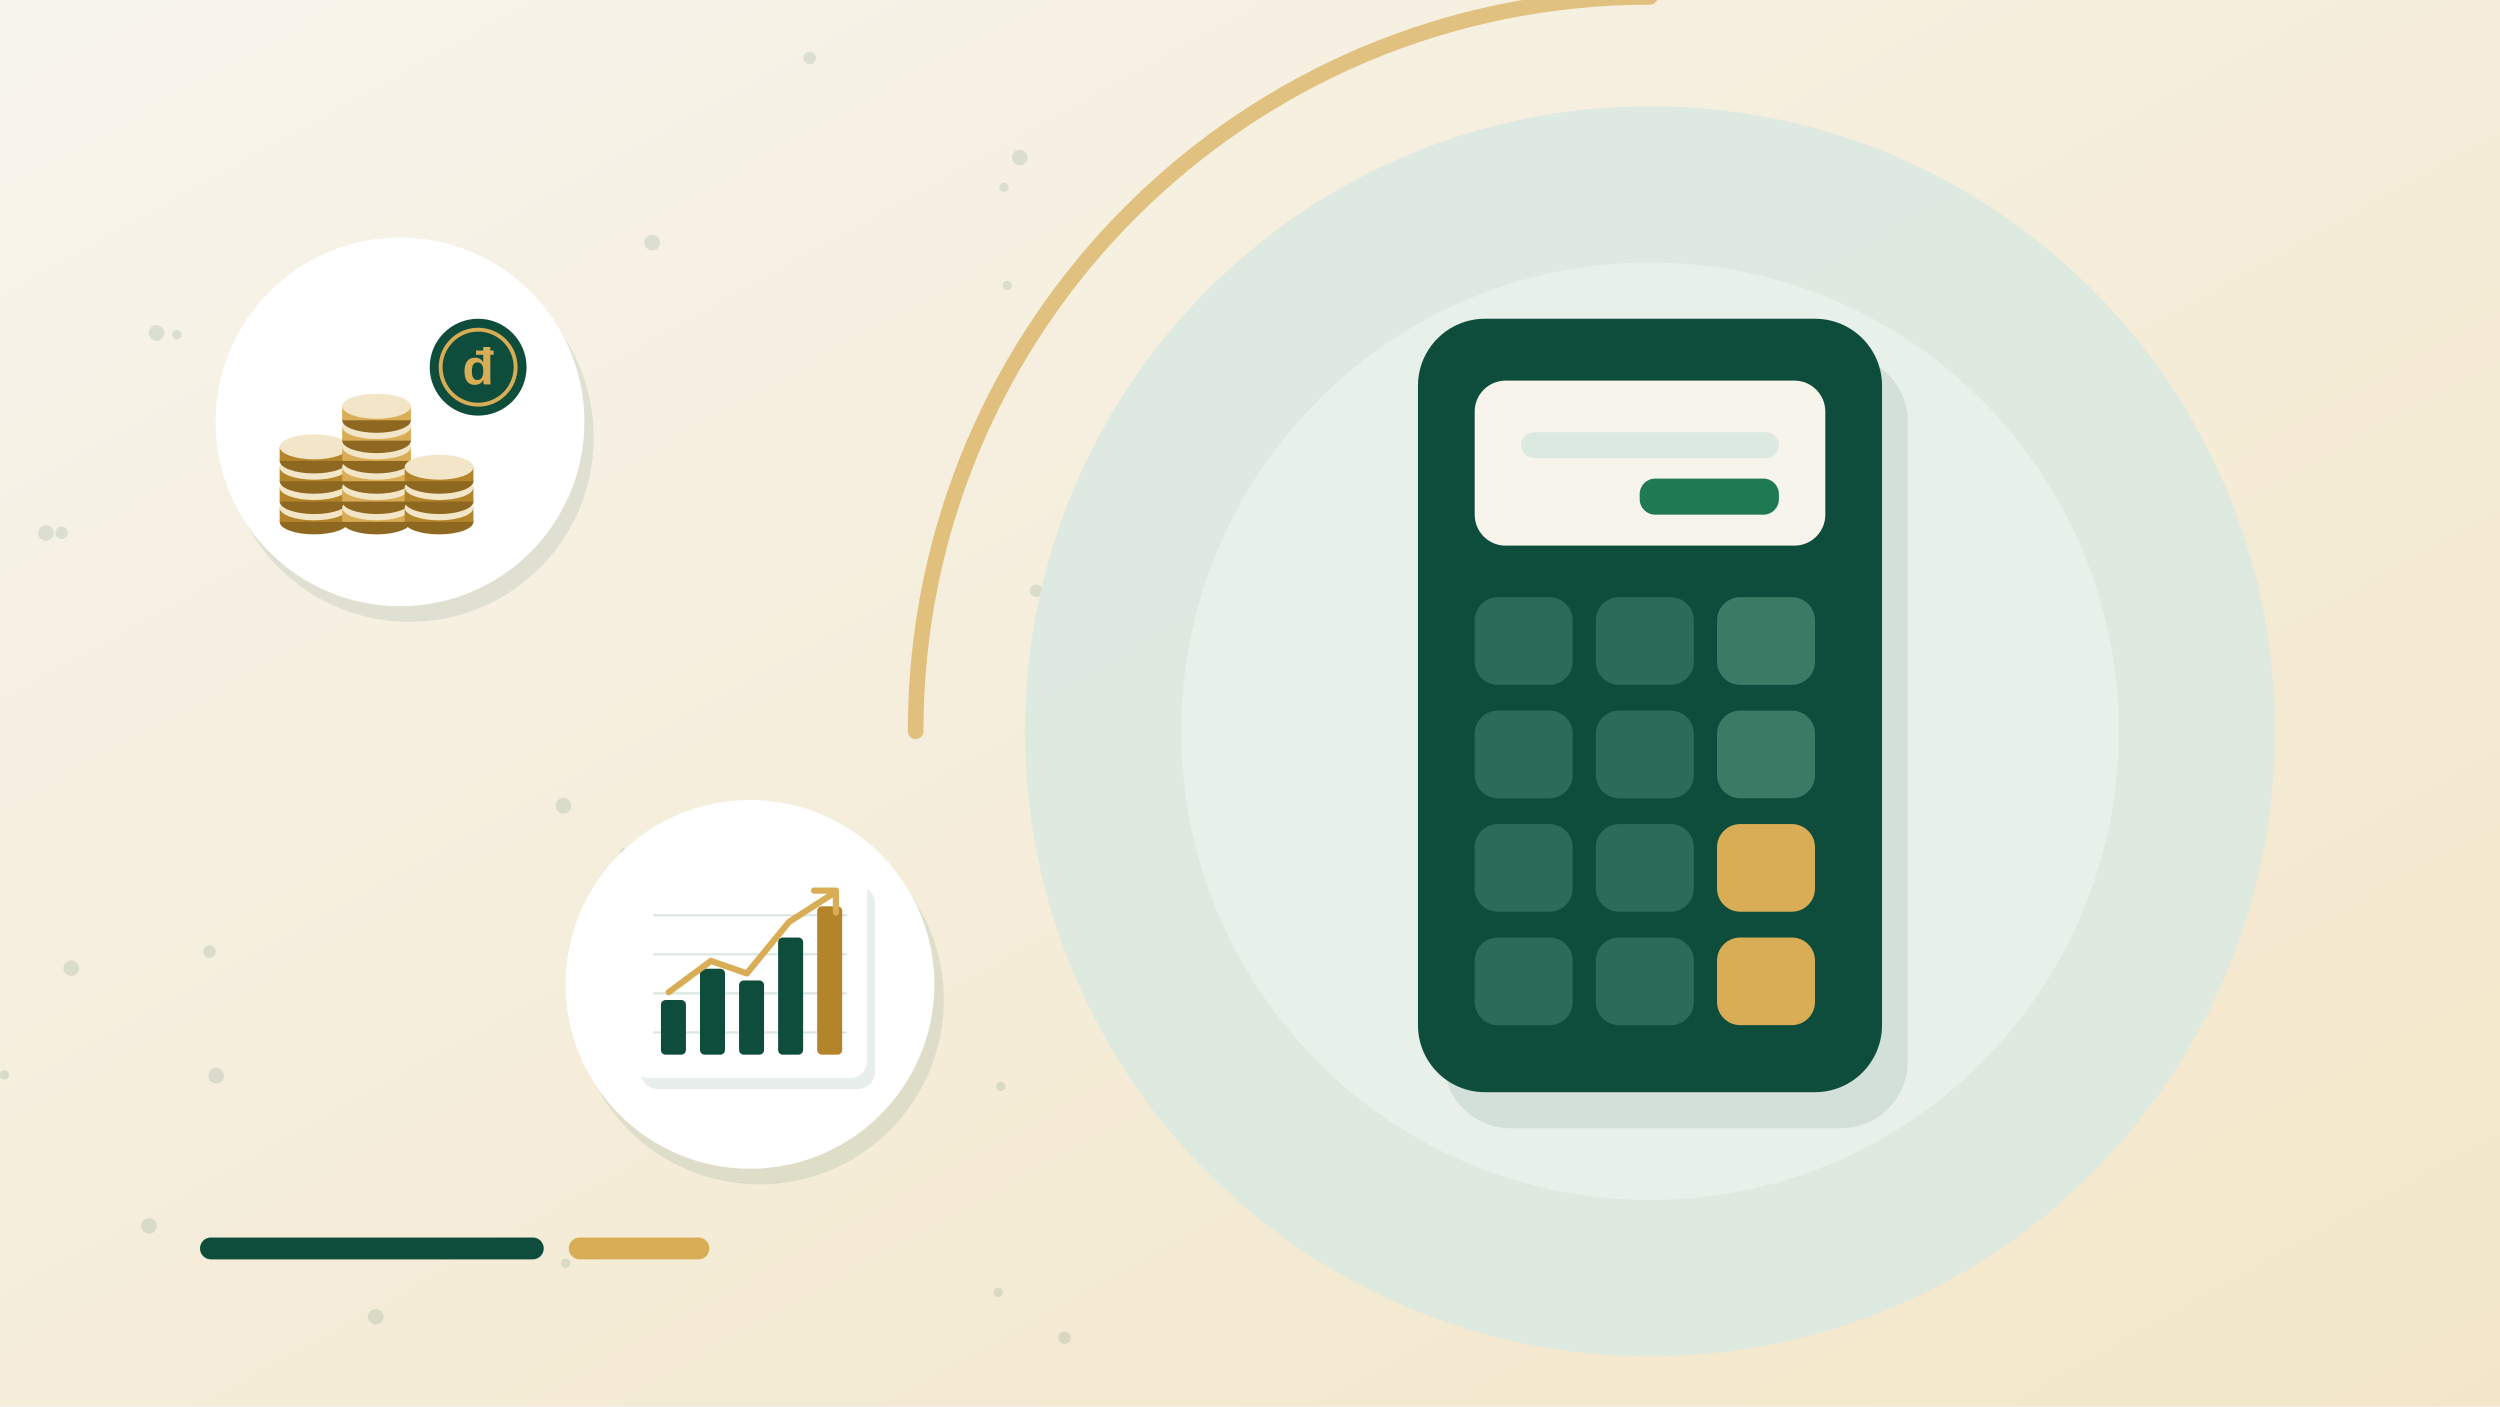
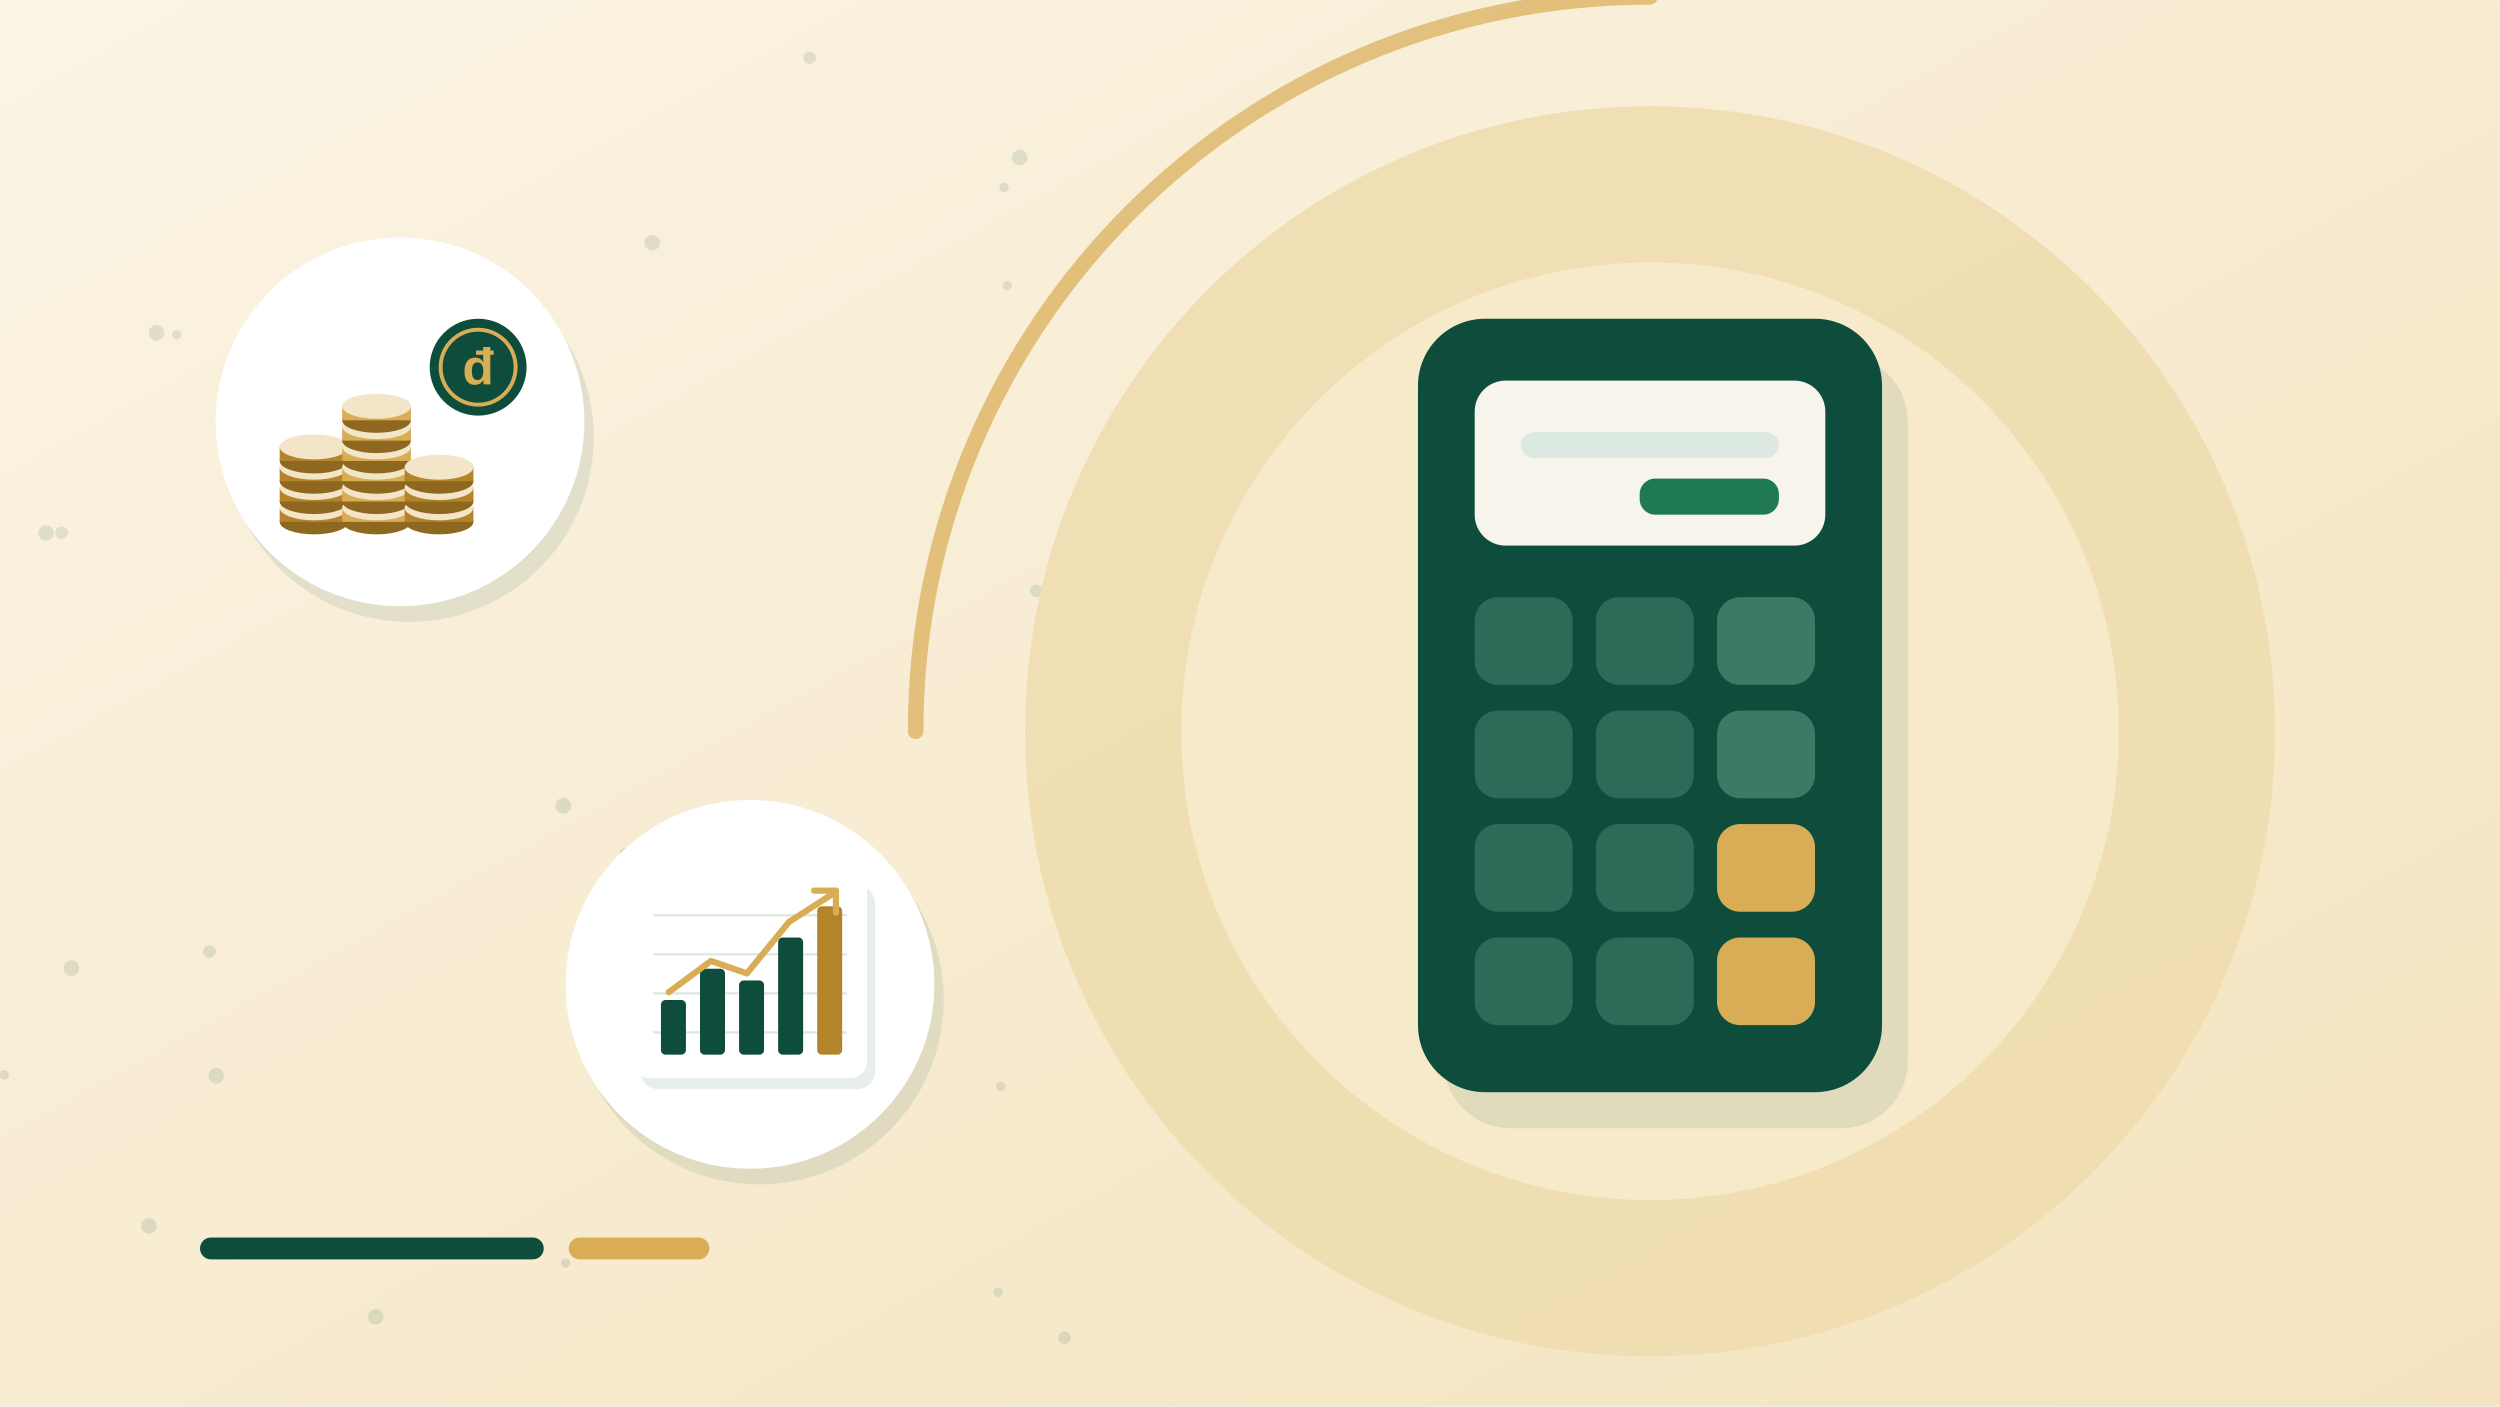
<svg xmlns="http://www.w3.org/2000/svg" viewBox="0 0 1600 900" width="1600" height="900">
  <defs>
    <linearGradient id="bg" x1="0" y1="0" x2="1" y2="1">
-       <stop offset="0" stop-color="#F7F4EC" />
-       <stop offset="1" stop-color="#F3E6C8" />
+       <stop offset="0" stop-color="#FBF4E4" />
+       <stop offset="1" stop-color="#F4E3BE" />
    </linearGradient>
  </defs>
  <rect x="0" y="0" width="1600" height="900" rx="0" fill="url(#bg)" />
  <circle cx="333.365" cy="335.981" r="3" fill="#0E4D3C" opacity=".12" />
  <circle cx="134.024" cy="608.979" r="4" fill="#0E4D3C" opacity=".12" />
  <circle cx="362.003" cy="808.468" r="3" fill="#0E4D3C" opacity=".12" />
  <circle cx="240.497" cy="842.747" r="5" fill="#0E4D3C" opacity=".12" />
  <circle cx="29.445" cy="341.118" r="5" fill="#0E4D3C" opacity=".12" />
  <circle cx="681.275" cy="856.144" r="4" fill="#0E4D3C" opacity=".12" />
  <circle cx="113.153" cy="214.211" r="3" fill="#0E4D3C" opacity=".12" />
  <circle cx="95.346" cy="784.553" r="5" fill="#0E4D3C" opacity=".12" />
  <circle cx="45.596" cy="619.597" r="5" fill="#0E4D3C" opacity=".12" />
  <circle cx="638.83" cy="827.06" r="3" fill="#0E4D3C" opacity=".12" />
  <circle cx="485.45" cy="653.136" r="4" fill="#0E4D3C" opacity=".12" />
  <circle cx="640.495" cy="695.322" r="3" fill="#0E4D3C" opacity=".12" />
  <circle cx="285.511" cy="307.494" r="3" fill="#0E4D3C" opacity=".12" />
  <circle cx="143.628" cy="797.76" r="4" fill="#0E4D3C" opacity=".12" />
  <circle cx="39.448" cy="340.935" r="4" fill="#0E4D3C" opacity=".12" />
  <circle cx="100.183" cy="213.06" r="5" fill="#0E4D3C" opacity=".12" />
  <circle cx="652.616" cy="100.842" r="5" fill="#0E4D3C" opacity=".12" />
  <circle cx="2.79" cy="687.927" r="3" fill="#0E4D3C" opacity=".12" />
  <circle cx="644.618" cy="182.748" r="3" fill="#0E4D3C" opacity=".12" />
  <circle cx="642.582" cy="119.865" r="3" fill="#0E4D3C" opacity=".12" />
  <circle cx="360.578" cy="515.68" r="5" fill="#0E4D3C" opacity=".12" />
  <circle cx="663.067" cy="378.097" r="4" fill="#0E4D3C" opacity=".12" />
  <circle cx="138.358" cy="688.408" r="5" fill="#0E4D3C" opacity=".12" />
  <circle cx="417.456" cy="155.3" r="5" fill="#0E4D3C" opacity=".12" />
  <circle cx="518.137" cy="37.08" r="4" fill="#0E4D3C" opacity=".12" />
  <circle cx="399.644" cy="545.743" r="3" fill="#0E4D3C" opacity=".12" />
-   <circle cx="1056" cy="468" r="400" fill="#DCE9E1" opacity=".9" />
-   <circle cx="1056" cy="468" r="300" fill="#E8F0EA" />
+   <circle cx="1056" cy="468" r="400" fill="#F0DDB0" opacity=".9" />
+   <circle cx="1056" cy="468" r="300" fill="#F7EACB" />
  <path d="M586 468 a 470 470 0 0 1 470 -470" fill="none" stroke="#D9AD55" stroke-width="10" stroke-linecap="round" opacity=".7" />
  <g transform="translate(726 138) scale(1.65)">
    <rect x="120" y="54" width="180" height="300" rx="26" fill="#0E4D3C" opacity=".10" />
    <rect x="110" y="40" width="180" height="300" rx="26" fill="#0E4D3C" />
    <rect x="132" y="64" width="136" height="64" rx="12" fill="#F7F4EC" />
    <rect x="150" y="84" width="100" height="10" rx="5" fill="#DCE9E1" />
    <rect x="196" y="102" width="54" height="14" rx="6" fill="#1F7A52" />
    <rect x="132" y="148" width="38" height="34" rx="9" fill="#2C6B57" />
    <rect x="179" y="148" width="38" height="34" rx="9" fill="#2C6B57" />
    <rect x="226" y="148" width="38" height="34" rx="9" fill="#3B7A64" />
    <rect x="132" y="192" width="38" height="34" rx="9" fill="#2C6B57" />
    <rect x="179" y="192" width="38" height="34" rx="9" fill="#2C6B57" />
    <rect x="226" y="192" width="38" height="34" rx="9" fill="#3B7A64" />
    <rect x="132" y="236" width="38" height="34" rx="9" fill="#2C6B57" />
    <rect x="179" y="236" width="38" height="34" rx="9" fill="#2C6B57" />
    <rect x="226" y="236" width="38" height="34" rx="9" fill="#D9AD55" />
    <rect x="132" y="280" width="38" height="34" rx="9" fill="#2C6B57" />
    <rect x="179" y="280" width="38" height="34" rx="9" fill="#2C6B57" />
    <rect x="226" y="280" width="38" height="34" rx="9" fill="#D9AD55" />
  </g>
  <circle cx="262" cy="280" r="118" fill="#0E4D3C" opacity=".10" />
  <circle cx="256" cy="270" r="118" fill="#FFFFFF" />
  <g transform="translate(156 170) scale(.5)">
    <ellipse cx="90" cy="328" rx="44" ry="16" fill="#8E6820" />
    <rect x="46" y="310" width="88" height="18" rx="0" fill="#B4842A" />
    <ellipse cx="90" cy="310" rx="44" ry="16" fill="#F3E6C8" />
    <ellipse cx="90" cy="302" rx="44" ry="16" fill="#8E6820" />
    <rect x="46" y="284" width="88" height="18" rx="0" fill="#B4842A" />
    <ellipse cx="90" cy="284" rx="44" ry="16" fill="#F3E6C8" />
    <ellipse cx="90" cy="276" rx="44" ry="16" fill="#8E6820" />
    <rect x="46" y="258" width="88" height="18" rx="0" fill="#B4842A" />
    <ellipse cx="90" cy="258" rx="44" ry="16" fill="#F3E6C8" />
    <ellipse cx="90" cy="250" rx="44" ry="16" fill="#8E6820" />
    <rect x="46" y="232" width="88" height="18" rx="0" fill="#B4842A" />
    <ellipse cx="90" cy="232" rx="44" ry="16" fill="#F3E6C8" />
    <ellipse cx="170" cy="328" rx="44" ry="16" fill="#8E6820" />
    <rect x="126" y="310" width="88" height="18" rx="0" fill="#D9AD55" />
    <ellipse cx="170" cy="310" rx="44" ry="16" fill="#F3E6C8" />
    <ellipse cx="170" cy="302" rx="44" ry="16" fill="#8E6820" />
    <rect x="126" y="284" width="88" height="18" rx="0" fill="#D9AD55" />
    <ellipse cx="170" cy="284" rx="44" ry="16" fill="#F3E6C8" />
    <ellipse cx="170" cy="276" rx="44" ry="16" fill="#8E6820" />
    <rect x="126" y="258" width="88" height="18" rx="0" fill="#D9AD55" />
    <ellipse cx="170" cy="258" rx="44" ry="16" fill="#F3E6C8" />
    <ellipse cx="170" cy="250" rx="44" ry="16" fill="#8E6820" />
    <rect x="126" y="232" width="88" height="18" rx="0" fill="#D9AD55" />
    <ellipse cx="170" cy="232" rx="44" ry="16" fill="#F3E6C8" />
    <ellipse cx="170" cy="224" rx="44" ry="16" fill="#8E6820" />
    <rect x="126" y="206" width="88" height="18" rx="0" fill="#D9AD55" />
    <ellipse cx="170" cy="206" rx="44" ry="16" fill="#F3E6C8" />
    <ellipse cx="170" cy="198" rx="44" ry="16" fill="#8E6820" />
    <rect x="126" y="180" width="88" height="18" rx="0" fill="#D9AD55" />
    <ellipse cx="170" cy="180" rx="44" ry="16" fill="#F3E6C8" />
    <ellipse cx="250" cy="328" rx="44" ry="16" fill="#8E6820" />
    <rect x="206" y="310" width="88" height="18" rx="0" fill="#B4842A" />
    <ellipse cx="250" cy="310" rx="44" ry="16" fill="#F3E6C8" />
    <ellipse cx="250" cy="302" rx="44" ry="16" fill="#8E6820" />
    <rect x="206" y="284" width="88" height="18" rx="0" fill="#B4842A" />
    <ellipse cx="250" cy="284" rx="44" ry="16" fill="#F3E6C8" />
    <ellipse cx="250" cy="276" rx="44" ry="16" fill="#8E6820" />
    <rect x="206" y="258" width="88" height="18" rx="0" fill="#B4842A" />
    <ellipse cx="250" cy="258" rx="44" ry="16" fill="#F3E6C8" />
    <circle cx="300" cy="130" r="62" fill="#0E4D3C" />
    <circle cx="300" cy="130" r="48" fill="none" stroke="#D9AD55" stroke-width="5" />
    <text x="300" y="152" text-anchor="middle" font-family="Segoe UI,Arial,sans-serif" font-size="66" font-weight="700" fill="#D9AD55">đ</text>
  </g>
  <circle cx="486" cy="640" r="118" fill="#0E4D3C" opacity=".10" />
  <circle cx="480" cy="630" r="118" fill="#FFFFFF" />
  <g transform="translate(380 530) scale(.5)">
    <rect x="60" y="74" width="300" height="260" rx="22" fill="#0E4D3C" opacity=".10" />
    <rect x="50" y="60" width="300" height="260" rx="22" fill="#FFFFFF" />
    <rect x="76" y="110" width="248" height="3" rx="1" fill="#DCE9E1" />
    <rect x="76" y="160" width="248" height="3" rx="1" fill="#DCE9E1" />
    <rect x="76" y="210" width="248" height="3" rx="1" fill="#DCE9E1" />
    <rect x="76" y="260" width="248" height="3" rx="1" fill="#DCE9E1" />
    <rect x="86" y="220" width="32" height="70" rx="6" fill="#0E4D3C" />
    <rect x="136" y="180" width="32" height="110" rx="6" fill="#0E4D3C" />
    <rect x="186" y="195" width="32" height="95" rx="6" fill="#0E4D3C" />
    <rect x="236" y="140" width="32" height="150" rx="6" fill="#0E4D3C" />
    <rect x="286" y="100" width="32" height="190" rx="6" fill="#B4842A" />
    <path d="M96 210L150 170 196 186 250 120 306 84" fill="none" stroke="#D9AD55" stroke-width="8" stroke-linecap="round" stroke-linejoin="round" />
    <path d="M282 80h28v28" fill="none" stroke="#D9AD55" stroke-width="8" stroke-linecap="round" stroke-linejoin="round" />
  </g>
  <rect x="128" y="792" width="220" height="14" rx="7" fill="#0E4D3C" />
  <rect x="364" y="792" width="90" height="14" rx="7" fill="#D9AD55" />
</svg>
